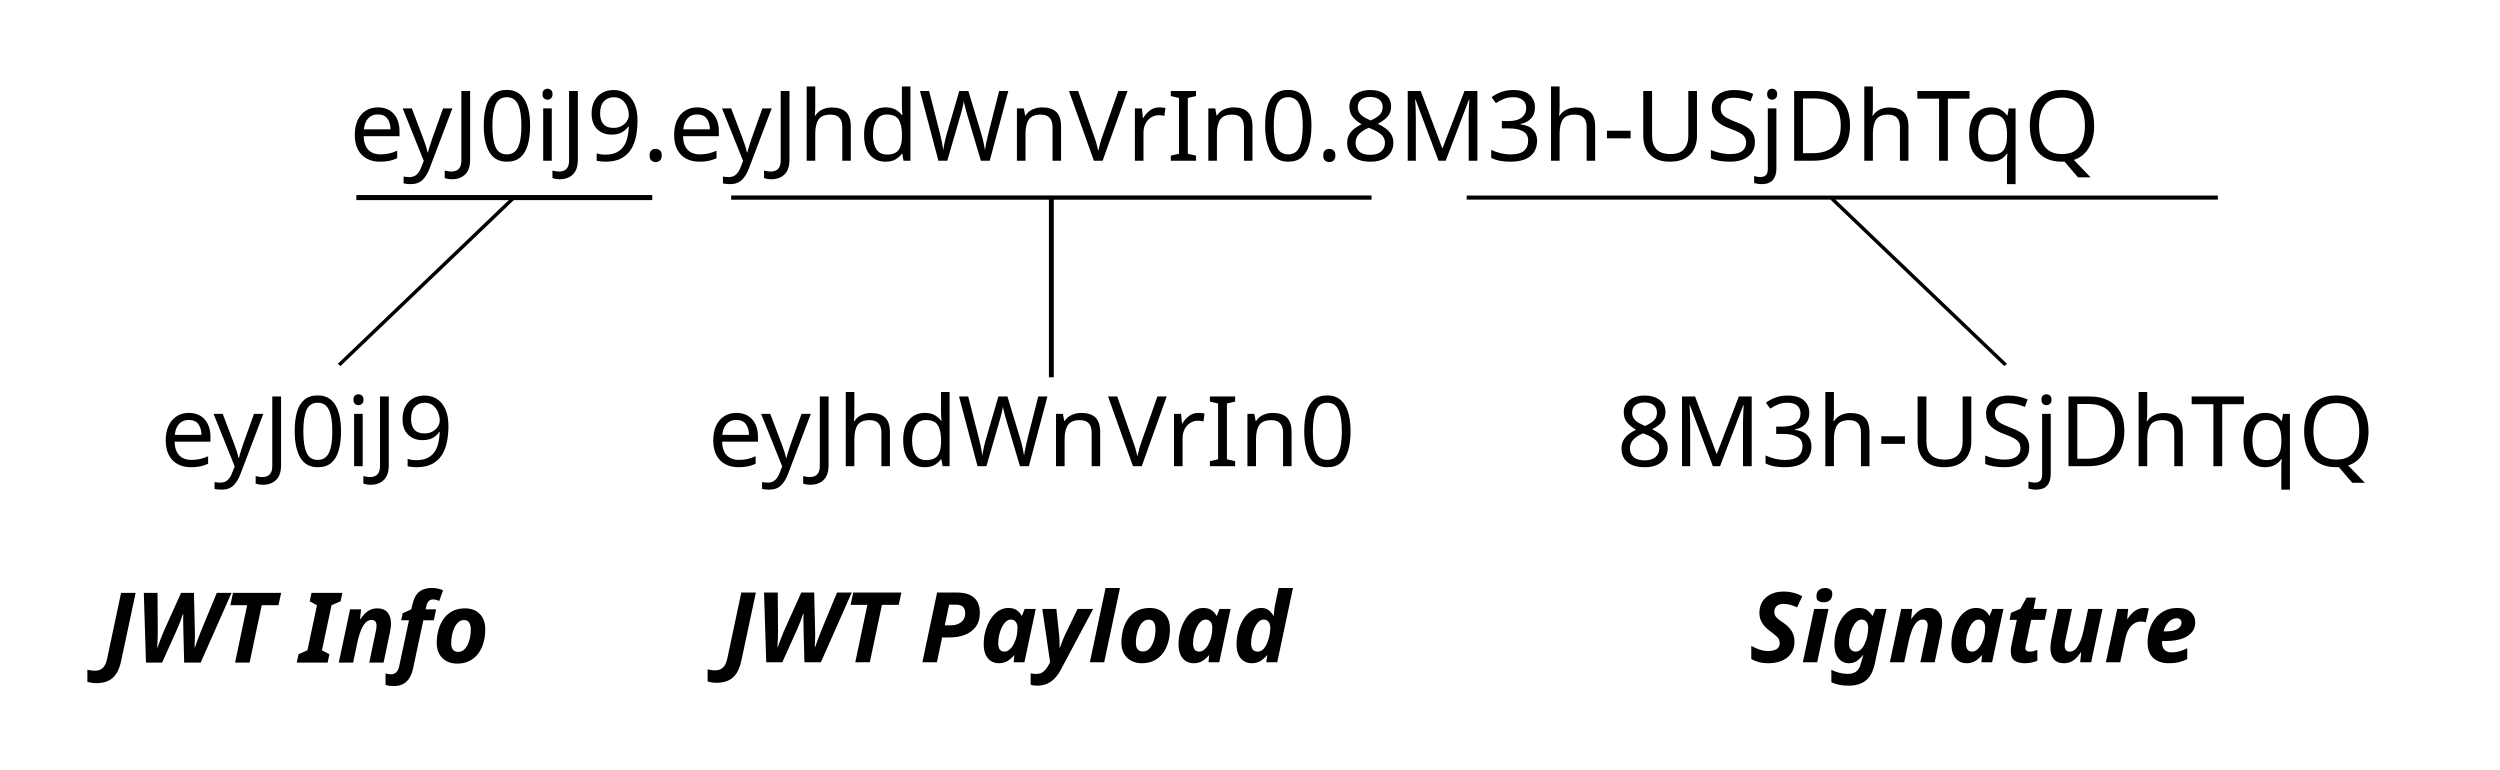
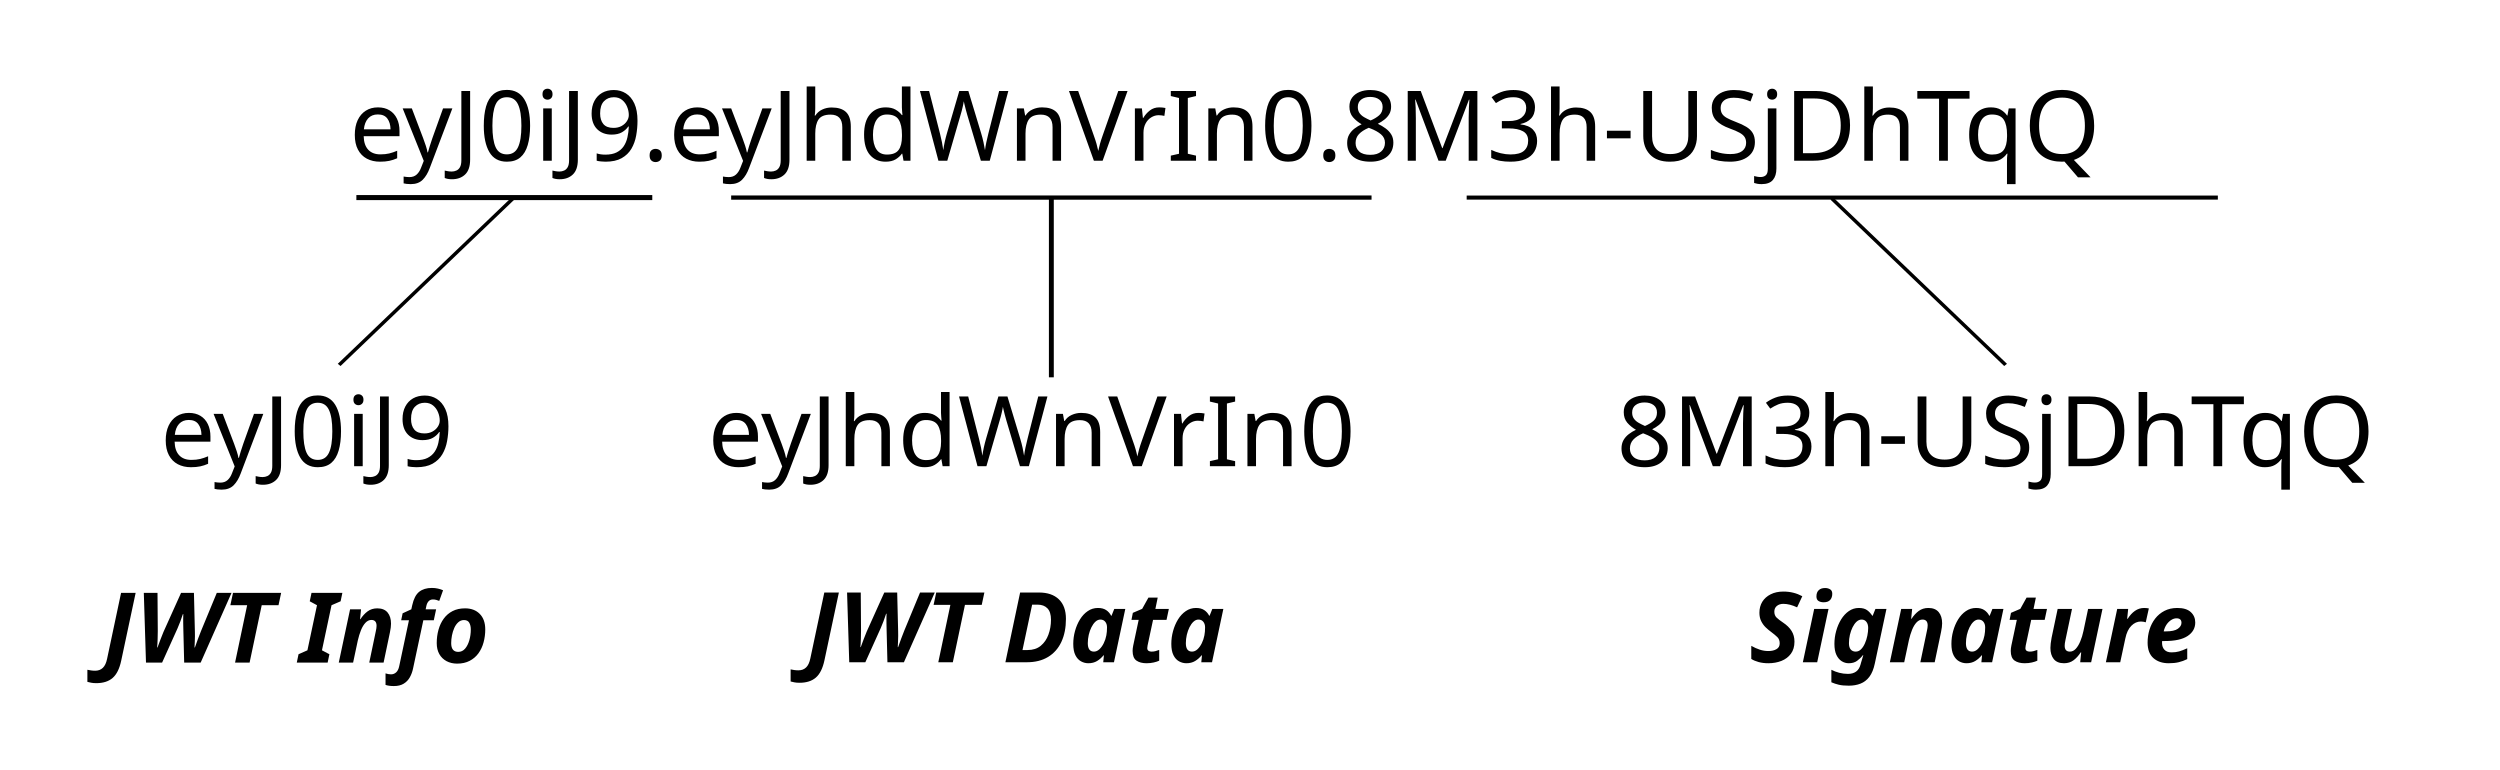
<svg xmlns="http://www.w3.org/2000/svg" width="288.991mm" height="88.99mm" viewBox="0 0 1023.984 315.318" id="svg2" version="1.1">
  <defs id="defs4">
    </defs>
  <g id="layer1" transform="translate(13.63201,-209.3956)">
    <text xml:space="preserve" style="font-style:normal;font-weight:normal;font-size:40px;line-height:125%;font-family:sans-serif;letter-spacing:0px;word-spacing:0px;fill:#000000;fill-opacity:1;stroke:none;stroke-width:1px;stroke-linecap:butt;stroke-linejoin:miter;stroke-opacity:1" x="129.488" y="275.219" id="text4136">
      <tspan id="tspan4138" x="129.488" y="275.219">eyJ0iJ9.eyJhdWnVrIn0.8M3h-USjDhTqQ</tspan>
    </text>
    <text xml:space="preserve" style="font-style:normal;font-weight:normal;font-size:40px;line-height:125%;font-family:sans-serif;letter-spacing:0px;word-spacing:0px;fill:#000000;fill-opacity:1;stroke:none;stroke-width:1px;stroke-linecap:butt;stroke-linejoin:miter;stroke-opacity:1" x="52.045" y="400.362" id="text4136-3">
      <tspan id="tspan4138-6" x="52.045" y="400.362">eyJ0iJ9</tspan>
    </text>
    <text xml:space="preserve" style="font-style:normal;font-weight:normal;font-size:40px;line-height:125%;font-family:sans-serif;letter-spacing:0px;word-spacing:0px;fill:#000000;fill-opacity:1;stroke:none;stroke-width:1px;stroke-linecap:butt;stroke-linejoin:miter;stroke-opacity:1" x="276.304" y="400.362" id="text4136-7">
      <tspan id="tspan4138-5" x="276.304" y="400.362">eyJhdWnVrIn0</tspan>
    </text>
    <text id="text4176" y="400.362" x="648.571" style="font-style:normal;font-weight:normal;font-size:40px;line-height:125%;font-family:sans-serif;letter-spacing:0px;word-spacing:0px;fill:#000000;fill-opacity:1;stroke:none;stroke-width:1px;stroke-linecap:butt;stroke-linejoin:miter;stroke-opacity:1" xml:space="preserve">
      <tspan y="400.362" x="648.571" id="tspan4178">8M3h-USjDhTqQ</tspan>
    </text>
    <text xml:space="preserve" style="font-style:normal;font-weight:normal;font-size:40px;line-height:125%;font-family:sans-serif;letter-spacing:0px;word-spacing:0px;fill:#000000;fill-opacity:1;stroke:none;stroke-width:1px;stroke-linecap:butt;stroke-linejoin:miter;stroke-opacity:1" x="28.442" y="480.804" id="text4188">
      <tspan id="tspan4190" x="28.442" y="480.804" style="font-style:italic;font-variant:normal;font-weight:bold;font-stretch:normal;font-family:sans-serif;-inkscape-font-specification:'sans-serif Bold Italic'">JWT Info</tspan>
    </text>
-     <text xml:space="preserve" style="font-style:normal;font-weight:normal;font-size:40px;line-height:125%;font-family:sans-serif;letter-spacing:0px;word-spacing:0px;fill:#000000;fill-opacity:1;stroke:none;stroke-width:1px;stroke-linecap:butt;stroke-linejoin:miter;stroke-opacity:1" x="282.486" y="480.648" id="text4192">
-       <tspan id="tspan4194" x="282.486" y="480.648" style="font-style:italic;font-variant:normal;font-weight:bold;font-stretch:normal;font-family:sans-serif;-inkscape-font-specification:'sans-serif Bold Italic'">JWT Payload</tspan>
+     <text xml:space="preserve" style="font-style:normal;font-weight:normal;font-size:40px;line-height:125%;font-family:sans-serif;letter-spacing:0px;word-spacing:0px;fill:#000000;fill-opacity:1;stroke:none;stroke-width:1px;stroke-linecap:butt;stroke-linejoin:miter;stroke-opacity:1" x="316.486" y="480.648" id="text4192">
+       <tspan id="tspan4194" x="316.486" y="480.648" style="font-style:italic;font-variant:normal;font-weight:bold;font-stretch:normal;font-family:sans-serif;-inkscape-font-specification:'sans-serif Bold Italic'">JWT Data</tspan>
    </text>
    <text xml:space="preserve" style="font-style:normal;font-weight:normal;font-size:40px;line-height:125%;font-family:sans-serif;letter-spacing:0px;word-spacing:0px;fill:#000000;fill-opacity:1;stroke:none;stroke-width:1px;stroke-linecap:butt;stroke-linejoin:miter;stroke-opacity:1" x="702.888" y="480.648" id="text4196">
      <tspan id="tspan4198" x="702.888" y="480.648" style="font-style:italic;font-variant:normal;font-weight:bold;font-stretch:normal;font-family:sans-serif;-inkscape-font-specification:'sans-serif Bold Italic'">Signature</tspan>
    </text>
    <rect style="color:#000000;clip-rule:nonzero;display:inline;overflow:visible;visibility:visible;opacity:1;isolation:auto;mix-blend-mode:normal;color-interpolation:sRGB;color-interpolation-filters:linearRGB;solid-color:#000000;solid-opacity:1;fill:#000000;fill-opacity:1;fill-rule:nonzero;stroke:none;stroke-width:0.936;stroke-linecap:butt;stroke-linejoin:miter;stroke-miterlimit:4;stroke-dasharray:none;stroke-dashoffset:0;stroke-opacity:1;color-rendering:auto;image-rendering:auto;shape-rendering:auto;text-rendering:auto;enable-background:accumulate" id="rect4218" width="121.203" height="2.064" x="132.335" y="289.292" />
    <rect style="color:#000000;clip-rule:nonzero;display:inline;overflow:visible;visibility:visible;opacity:1;isolation:auto;mix-blend-mode:normal;color-interpolation:sRGB;color-interpolation-filters:linearRGB;solid-color:#000000;solid-opacity:1;fill:#000000;fill-opacity:1;fill-rule:nonzero;stroke:none;stroke-width:1.263;stroke-linecap:butt;stroke-linejoin:miter;stroke-miterlimit:4;stroke-dasharray:none;stroke-dashoffset:0;stroke-opacity:1;color-rendering:auto;image-rendering:auto;shape-rendering:auto;text-rendering:auto;enable-background:accumulate" id="rect4218-3" width="262.297" height="1.737" x="285.846" y="289.455" />
    <rect style="color:#000000;clip-rule:nonzero;display:inline;overflow:visible;visibility:visible;opacity:1;isolation:auto;mix-blend-mode:normal;color-interpolation:sRGB;color-interpolation-filters:linearRGB;solid-color:#000000;solid-opacity:1;fill:#000000;fill-opacity:1;fill-rule:nonzero;stroke:none;stroke-width:1.338;stroke-linecap:butt;stroke-linejoin:miter;stroke-miterlimit:4;stroke-dasharray:none;stroke-dashoffset:0;stroke-opacity:1;color-rendering:auto;image-rendering:auto;shape-rendering:auto;text-rendering:auto;enable-background:accumulate" id="rect4218-3-5" width="307.679" height="1.662" x="587.107" y="289.493" />
    <rect style="color:#000000;clip-rule:nonzero;display:inline;overflow:visible;visibility:visible;opacity:1;isolation:auto;mix-blend-mode:normal;color-interpolation:sRGB;color-interpolation-filters:linearRGB;solid-color:#000000;solid-opacity:1;fill:#000000;fill-opacity:1;fill-rule:nonzero;stroke:none;stroke-width:1;stroke-linecap:butt;stroke-linejoin:miter;stroke-miterlimit:4;stroke-dasharray:none;stroke-dashoffset:0;stroke-opacity:1;color-rendering:auto;image-rendering:auto;shape-rendering:auto;text-rendering:auto;enable-background:accumulate" id="rect4250" width="98.526" height="1.452" x="-204.737" y="348.307" transform="matrix(0.7222977,-0.6915823,0.7826355,0.6224803,0,0)" />
    <rect style="color:#000000;clip-rule:nonzero;display:inline;overflow:visible;visibility:visible;opacity:1;isolation:auto;mix-blend-mode:normal;color-interpolation:sRGB;color-interpolation-filters:linearRGB;solid-color:#000000;solid-opacity:1;fill:#000000;fill-opacity:1;fill-rule:nonzero;stroke:none;stroke-width:1;stroke-linecap:butt;stroke-linejoin:miter;stroke-miterlimit:4;stroke-dasharray:none;stroke-dashoffset:0;stroke-opacity:1;color-rendering:auto;image-rendering:auto;shape-rendering:auto;text-rendering:auto;enable-background:accumulate" id="rect4250-6" width="98.526" height="1.452" x="-790.942" y="-302.972" transform="matrix(-0.7222977,-0.6915823,-0.7826355,0.6224803,0,0)" />
    <rect style="color:#000000;clip-rule:nonzero;display:inline;overflow:visible;visibility:visible;opacity:1;isolation:auto;mix-blend-mode:normal;color-interpolation:sRGB;color-interpolation-filters:linearRGB;solid-color:#000000;solid-opacity:1;fill:#000000;fill-opacity:1;fill-rule:nonzero;stroke:none;stroke-width:1;stroke-linecap:butt;stroke-linejoin:miter;stroke-miterlimit:4;stroke-dasharray:none;stroke-dashoffset:0;stroke-opacity:1;color-rendering:auto;image-rendering:auto;shape-rendering:auto;text-rendering:auto;enable-background:accumulate" id="rect4267" width="2" height="73.741" x="415.994" y="290.202" />
  </g>
</svg>
